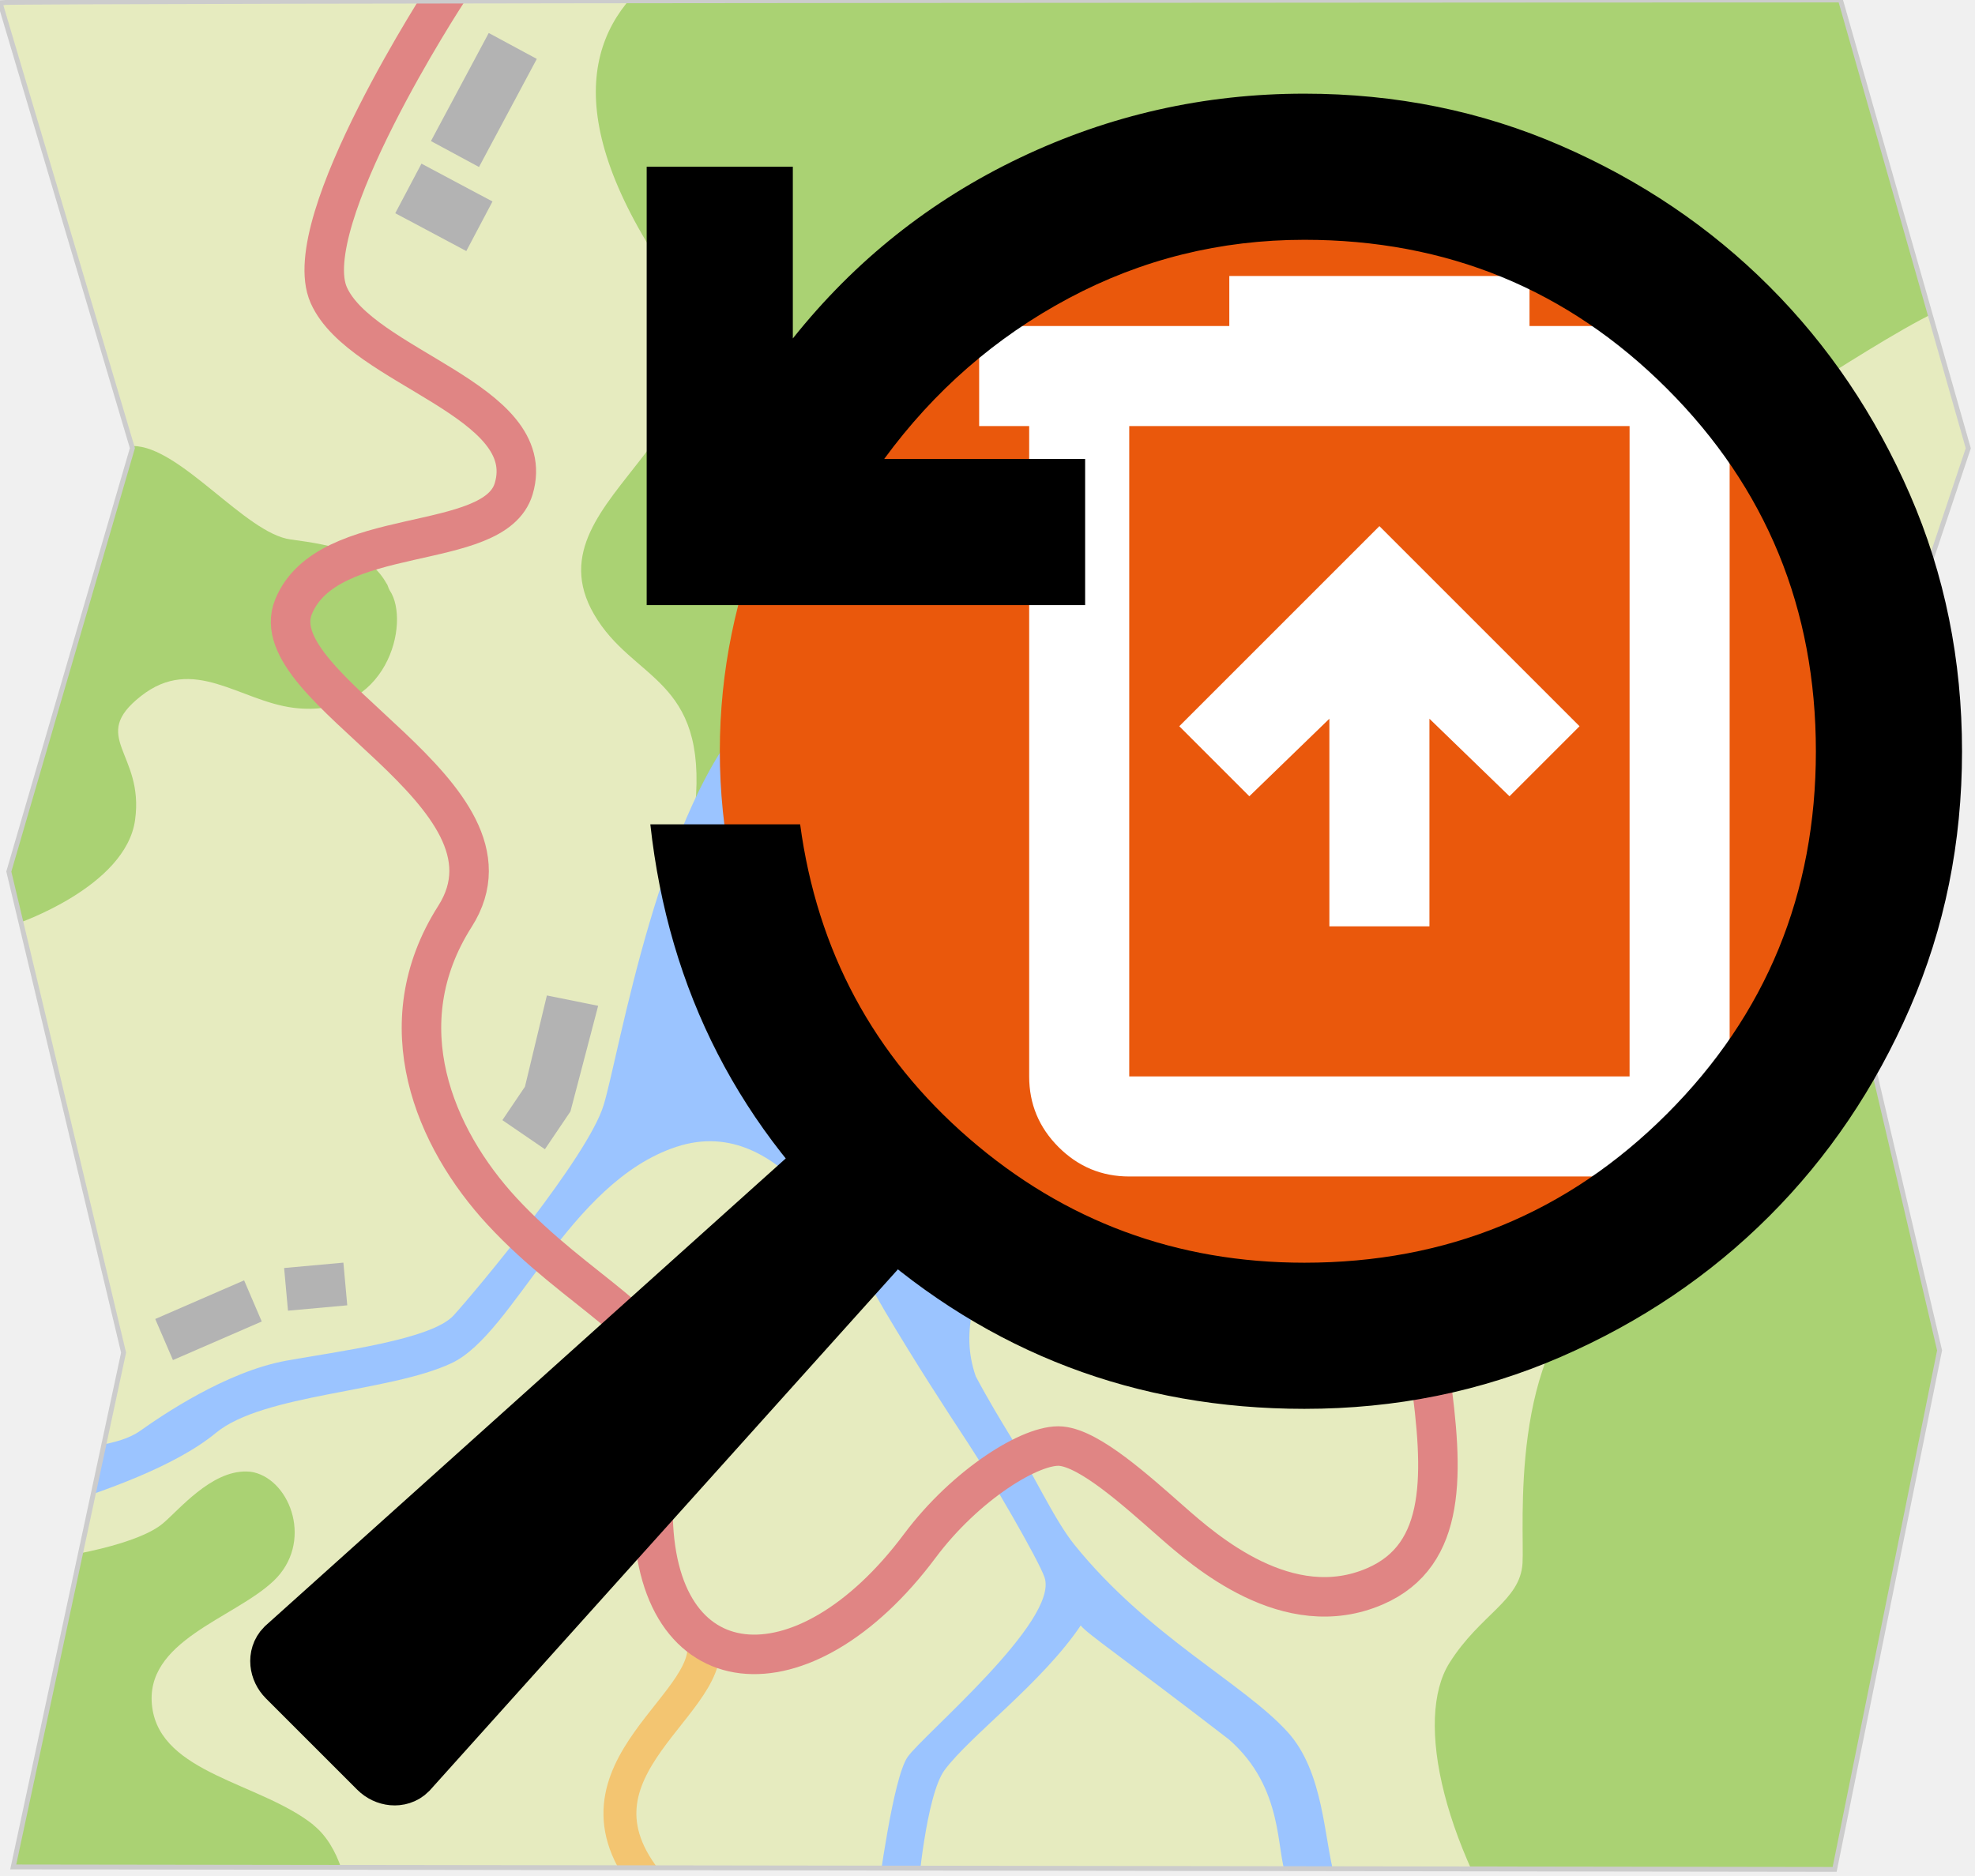
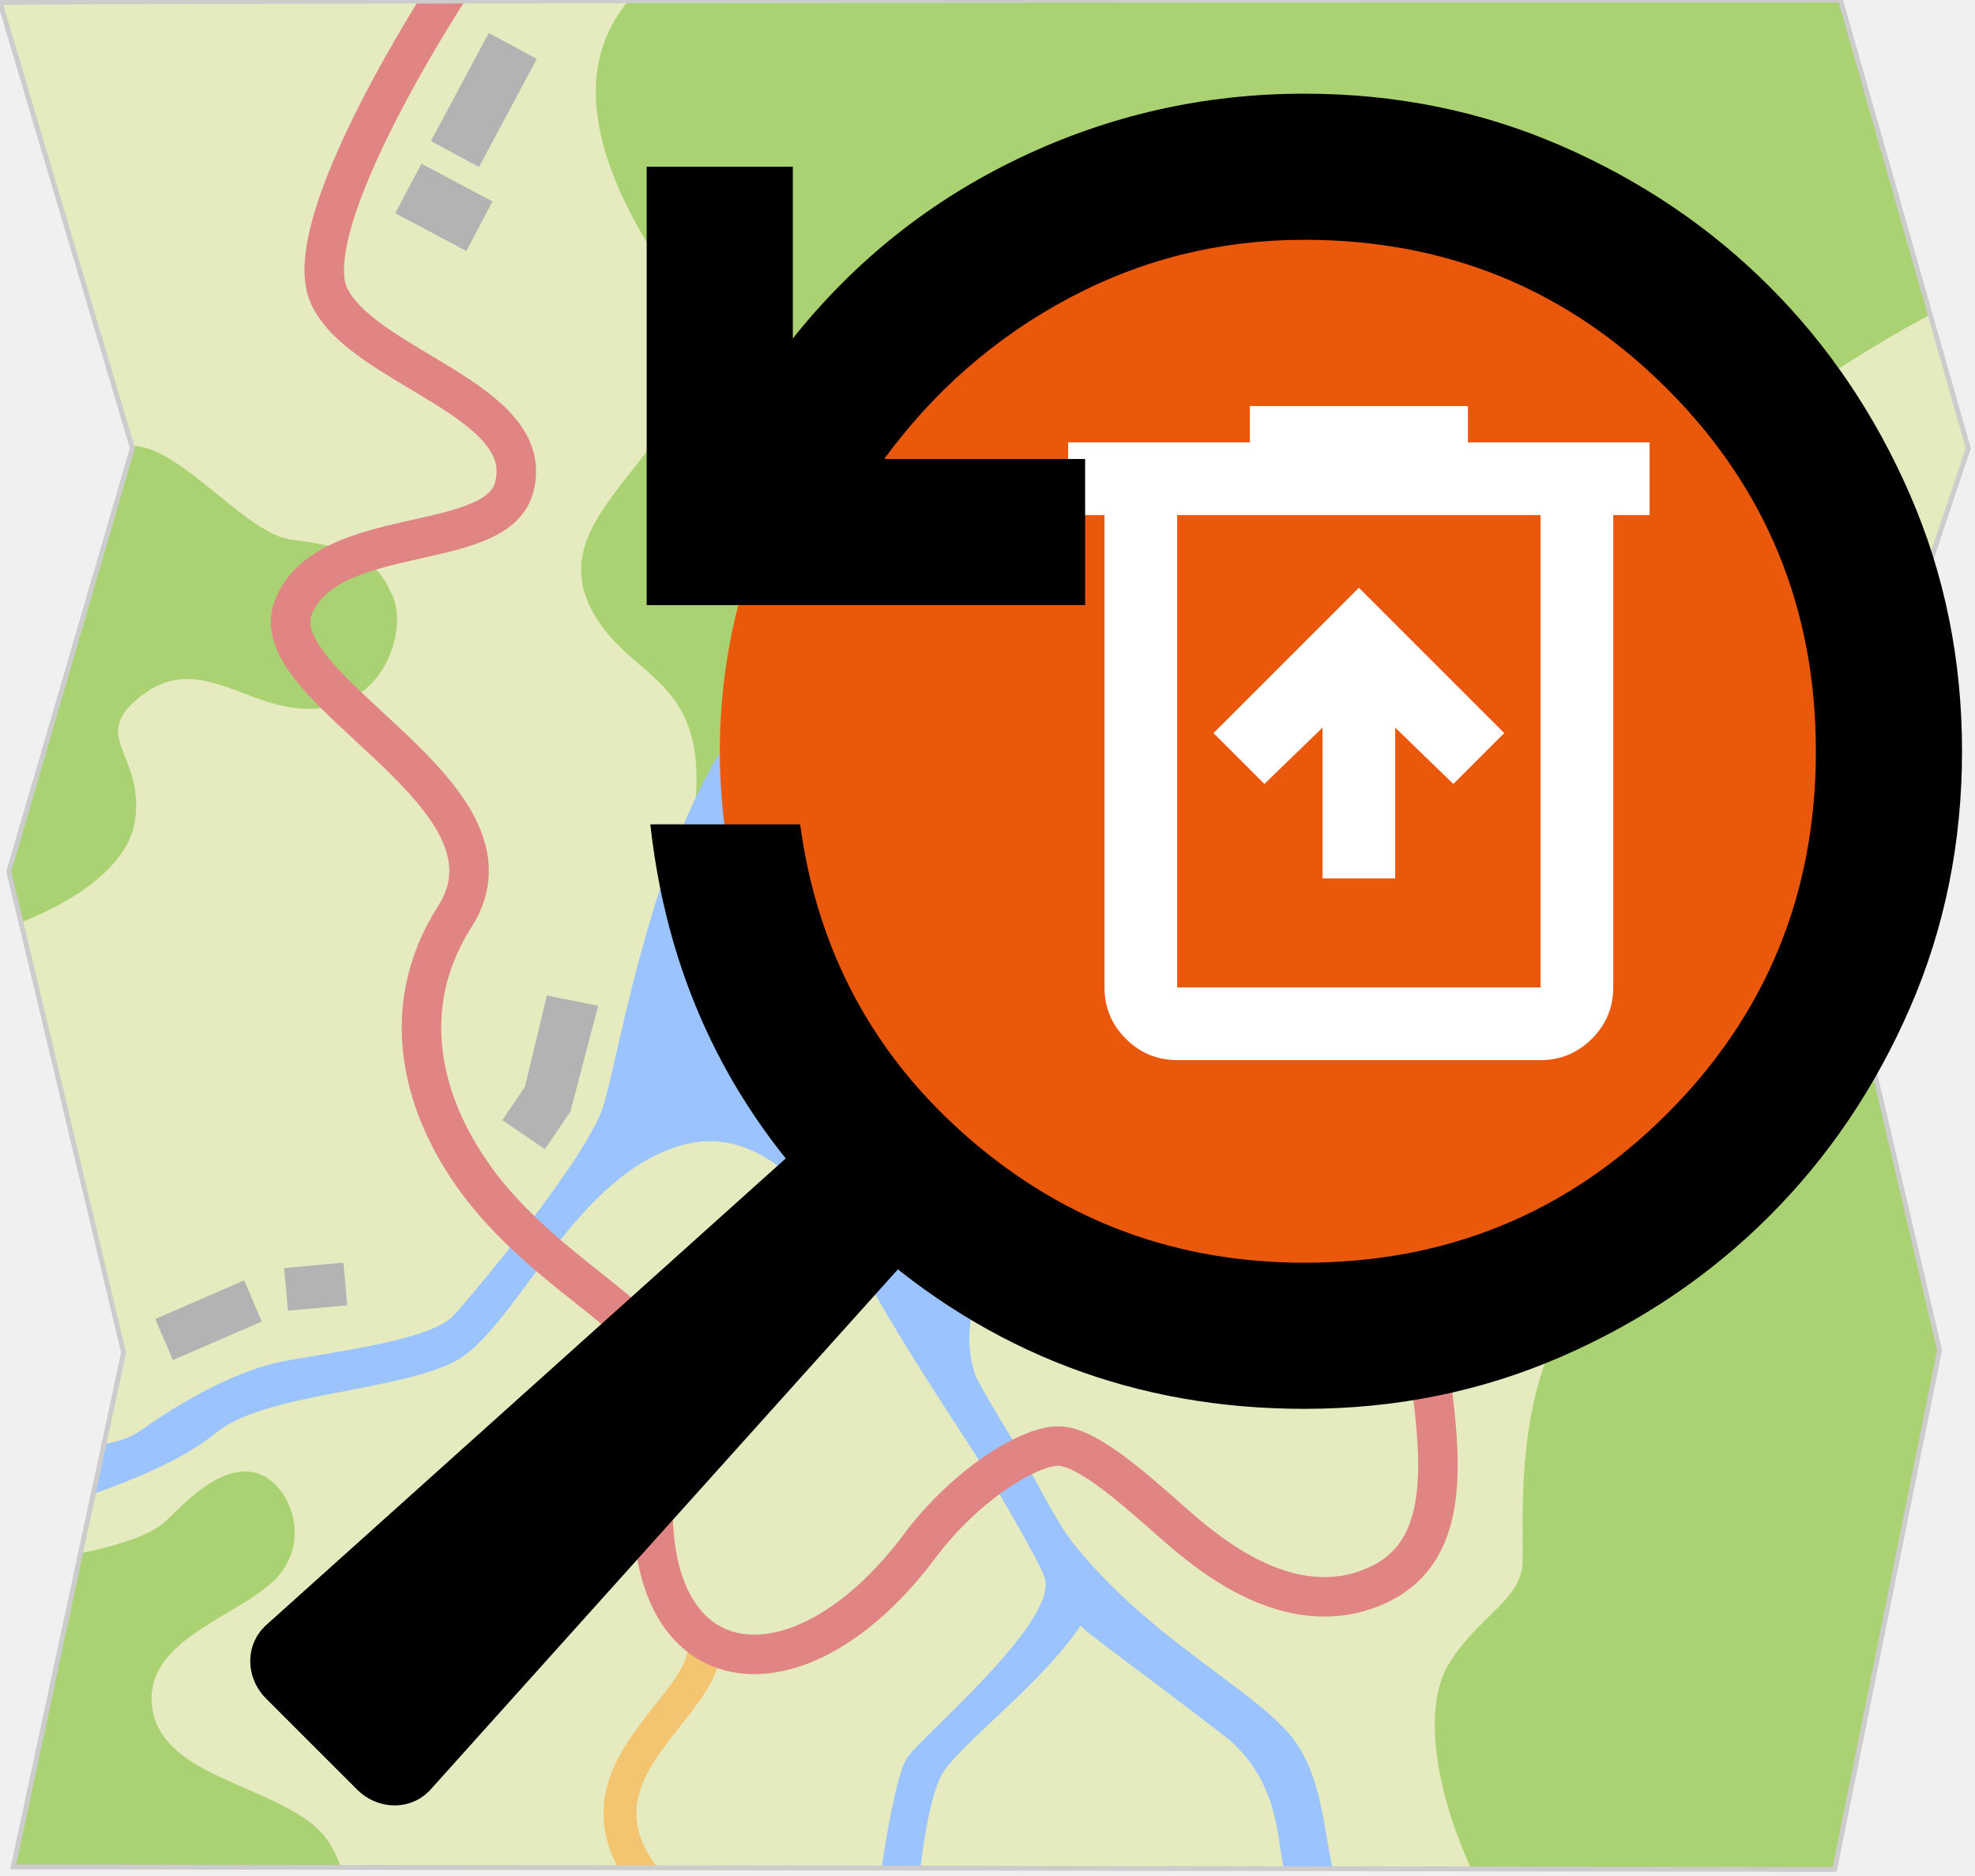
<svg xmlns="http://www.w3.org/2000/svg" id="svg15" viewBox="0 0 300 285">
  <defs>
    <clipPath id="clippath">
      <path d="m0 .39 20.11 67.69-18.77 64.33 17.43 73.08-16.76 78.13 276.67.38 15.94-78.85-17.09-73.01 21.45-64.04L279.57 0S1 .07 0 .4Z" class="cls-2" />
    </clipPath>
    <clipPath id="clippath-1">
      <path d="m0 .39 20.11 67.69-18.77 64.33 17.43 73.08-16.76 78.13 276.67.38 15.94-78.85-17.09-73.01s1.01-10.16 7.71-28.01l13.74-36.04L279.57 0S1 .07 0 .4Z" class="cls-2" />
    </clipPath>
    <clipPath id="clippath-2">
      <circle cx="198.89" cy="114.13" r="88.71" class="cls-2" />
    </clipPath>
    <style>
      .cls-1{fill:#b3b3b3}.cls-1,.cls-2,.cls-4,.cls-5,.cls-7{stroke-width:0}.cls-2{fill:none}.cls-4{fill:#9bc4ff}.cls-5{fill:#e6ebbf}.cls-7{fill:#aad273}
    </style>
  </defs>
  <g id="Farbe">
    <path id="Karte_grün" d="m0 .39 20.11 67.69-18.77 64.33 17.43 73.08-16.76 78.13 276.67.38 15.94-78.85-17.09-73.01 21.45-64.04L279.57 0S1 .07 0 .4Z" class="cls-5" />
    <g style="clip-path:url(#clippath)">
      <g id="g6">
        <path id="path3" d="M47.59 277.22c-8.04-6.4-23.13-7.75-24.47-17.85s12.4-13.47 18.44-19.2 2.68-15.16-3.02-16.5c-.36-.08-.72-.12-1.09-.12-5.4-.13-10.28 5.86-12.7 7.88-3.42 2.88-13.07 5.23-26.01 6.43l-16.52 54.87 71.06 9.77s2.35-18.86-5.7-25.26Z" class="cls-7" />
        <path id="path4" d="M58.76 88.73c-2.61-4.76-7.79-5.87-14.63-6.78S27.34 67.76 20.21 67.76c-12.96 0-23.48 53.45-23.48 53.45l5.78 19.14s16.6-5.58 18.01-15.79c1.42-10.21-7.11-12.54.9-18.82 7.99-6.28 14.95.75 23.18 1.79 14.27 1.79 17.82-13.05 14.61-17.82-.2-.31-.27-.69-.44-1.01h-.01Z" class="cls-7" />
        <path id="path5" d="M299.81-14.7c-25.47-2.61-153.18-1.17-163.82-.11-11.89 1.2-67.77 5.97-35.66 54.95C117.21 65.9 79.52 74.79 90.22 93.3c5.91 10.22 17.24 9.55 15.38 29.21 4.12 17.12 75.98-12.02 84.71-11.29l29.13-31.95 20.51 3.58 21.4-31.36 6.34 11.34c1.85.12 29.93-19.96 32.1-16.72.01.03.03.04.04.07v-60.89h-.01Z" class="cls-7" />
        <path id="path6" d="M303.31 71.37c-4.14 9.39-12.86 22.11-14.59 29.15l.04 4.94c3.42 25.39-7.29 49.02-26.13 69.01 0 0-21.79 19.82-19.27 20.07-14.27 10.75-11.77 37.56-12.09 42.93-.34 5.73-6.41 7.71-11.1 15.16-5.35 8.51-1.13 28.33 13.29 48.54l70.15-1.2s-.47-135.72-.31-228.59h.01Z" class="cls-7" />
        <path id="Wasser" d="M201.78 81.96c-18.44-2.99-63.6 1.79-87.21 25.64-14.39 14.54-20.47 52.44-22.89 60.32-2.41 7.88-19.41 28.21-22.77 31.91s-17.67 5.48-25.41 6.88c-9.16 1.67-18.85 8.28-22.22 10.67-3.37 2.38-8.62 2.09-11.97 3.91-.07.24-.44 6.78-.62 7.5 6.68-2.16 17.79-5.89 24.11-11.11 7.19-5.94 26.29-6.13 35.81-10.6 9.51-4.49 17.72-27.47 34.15-32.86 16.42-5.39 26.6 16.45 31.67 24.99 4.68 7.89 9.12 14.71 12.59 19.99 3.55 5.39 10.73 17.77 11.64 20.42 2.28 6.61-18.6 24.07-20.81 27.32-2.21 3.25-4.29 19.34-4.81 22.63l6.37-2.02s1.22-14.82 4.09-18.67c3.9-5.23 14.79-13.22 20.66-21.94.97 1.27 6.25 4.78 22.52 17.32 8.46 7.4 7.12 17.03 8.69 20.61l7.36.23c-1.64-5.82-1.62-15.88-7.13-21.96-6.7-7.41-21.18-14.55-32.41-28.48-3.08-3.83-6.3-10.93-10.12-17.14-.78-1.28-2.96-4.85-4.85-8.42-5-14.28 10.82-25.93 9.93-42.06-.88-16.06-4.56-33.44 8.85-36.13s21.89 12.66 35.3 17.04 28.83-21.22 26.48-36.37c-1.61-10.41-8.58-26.66-27.02-29.64h.01Z" class="cls-4" />
      </g>
    </g>
    <g style="clip-path:url(#clippath-1)">
      <g id="g10">
        <path id="path7" d="M106.61 248.48c3.46 10.08-22.7 20.14-7.84 37.91" style="stroke:#f3c571;stroke-width:5px;fill:none" />
        <path id="AZ" d="M67.93-1.2s-22.9 35.01-17.99 46.04 32.1 15.96 28.09 29.41c-2.95 9.87-28.24 5.24-33.44 17.92-5.2 12.68 36.4 28.38 24.52 47.04-10.5 16.48-3.08 33.73 7.13 44.79 11.6 12.54 24.78 17.51 25.63 27.28-2.12 4.84-2.37 11.19-2.68 18.06 0 27.33 22.83 29.21 40.52 5.52 6.97-9.34 17.04-15.57 21.47-15.16 4.42.42 11.37 6.72 16.72 11.42 5.05 4.45 17.72 15.61 30.98 9.86 22-9.55-2.44-50.02 8.17-77.8 13.68-35.83 48.75-38.23 65.39-60.32" style="stroke-width:6px;stroke:#e08584;stroke-linecap:round;stroke-linejoin:round;fill:none" />
      </g>
    </g>
    <g id="houses">
      <path id="rect10" d="m37.08 194.51 2.68 6.25-13.49 5.86-2.69-6.24 13.5-5.87z" class="cls-1" />
      <path id="rect12" d="M43.42 192.22h9.04v6.51h-9.04z" class="cls-1" transform="rotate(-5.18 47.874 195.332)" />
      <path id="polygon13" d="m79.74 165.09 3.33-13.86 7.79 1.57-4.21 16.05-3.88 5.74-6.46-4.42 3.43-5.08z" class="cls-1" />
      <path id="rect11" d="m60.04 32.39 3.98-7.53 10.79 5.75-3.98 7.53-10.79-5.75z" class="cls-1" />
      <path id="rect13" d="m74.24 5.01 7.3 3.94-8.78 16.42-7.3-3.94 8.78-16.42z" class="cls-1" />
    </g>
    <path id="path14" d="m0 .39 20.11 67.69-18.77 64.33 17.43 73.08-16.76 78.13 276.67.38 15.94-78.85-17.09-73.01 21.45-64.04L279.57 0S1 .07 0 .4Z" style="stroke:#ccc;stroke-width:.74px;fill:none" />
  </g>
  <g style="clip-path:url(#clippath-2)">
    <g id="g13">
      <path id="green" d="M324.19-70.49c2.18-5.24-203.75-3.1-219.24-1.55-15.5 1.55-88.32 7.74-46.48 71.28 22 33.4-27.11 44.93-13.17 68.95 7.7 13.27 22.47 12.39 20.04 37.88 5.55 22.94 11.41 38.43 32 68.82 13.49 19.91 37.41 36.48 80.64 37.08 18.24.26 53.43-13.8 66.92-12.46-18.59 13.95-15.35 48.72-15.75 55.68-.43 7.42-8.36 9.99-14.46 19.65-6.98 11.03-1.47 36.73 17.33 62.94l91.42-1.55s-1.41-401.49.78-406.73h-.03Z" class="cls-5" />
      <path id="yellow" d="M266.62 176.96c-45.04 45.04-118.06 45.04-163.1 0-20.78-20.78-29.73-47.73-33.57-74.7-3.27-22.93 73.76-6.29 81.56-11.02 5.23-3.17 56.32 5.95 58.44.32 7.94-21.09 26.03-15.04 37.54-22.06 9.88-6.01 16.63-24.19 37.54-22.65 2.39.17 30.54-44.09 33.36-39.88 3.27 4.87 4.53 14.95 6.98 20.15 4.56 9.7-23.4 43.84-21.69 54.23 5.82 35.42-9.73 68.28-37.06 95.59h.01Z" style="fill:#ffffc8;stroke-width:0" />
      <g id="street">
        <g id="use269-2">
          <path id="AZ-2" d="M16.26-54.4S-13.59-8.98-7.19 5.33c6.4 14.32 41.84 20.7 36.61 38.13-3.84 12.81-36.8 6.8-43.57 23.24-6.77 16.44 47.45 36.8 31.96 61.01-13.68 21.37-4.02 43.76 9.3 58.1 15.11 16.26 32.3 22.71 33.4 35.38-2.77 6.28-3.1 14.53-3.48 23.44 0 35.44 29.76 37.88 52.79 7.16 9.09-12.11 22.2-20.19 27.97-19.66 5.77.52 14.81 8.71 21.79 14.81 6.59 5.77 23.09 20.26 40.39 12.78 28.67-12.39-3.17-64.86 10.63-100.91 17.82-46.48 63.53-49.58 85.21-78.25" style="stroke:#e08584;stroke-linecap:round;stroke-linejoin:round;stroke-width:10.48px;fill:none" />
        </g>
      </g>
      <path id="water" d="M190.68 53.48c-24.02-3.87-82.9 2.33-113.67 33.25-18.75 18.84-26.69 68.02-29.82 78.25s-25.3 36.59-29.66 41.4-23.02 7.11-33.1 8.94c-11.94 2.16-24.57 10.75-28.95 13.84-4.4 3.09-11.24 2.72-15.6 5.08-.08.32-.58 8.79-.79 9.73 8.7-2.81 23.19-7.63 31.41-14.41 9.37-7.71 34.27-7.94 46.67-13.75 12.39-5.81 23.1-35.62 44.52-42.61 21.4-6.99 34.68 21.33 41.28 32.42 6.1 10.24 11.88 19.09 16.41 25.93 4.62 6.99 13.98 23.04 15.17 26.49 2.97 8.58-24.23 31.22-27.11 35.44-2.88 4.22-5.59 25.08-6.26 29.35l8.31-2.63s1.59-19.22 5.32-24.21c5.09-6.79 19.27-17.14 26.92-28.47 1.26 1.64 8.13 6.2 29.35 22.47 11.02 9.58 9.29 22.08 11.32 26.73l9.58.3c-2.14-7.54-2.12-20.6-9.29-28.49-8.74-9.61-27.61-18.87-42.24-36.93-4.02-4.96-8.21-14.17-13.19-22.22-1.02-1.65-3.87-6.29-6.33-10.91-6.52-18.52 13.37-33.6 12.94-54.54-.36-17.38 3.19-36.75 17.12-40.43 17.23-4.56 22.96 9.97 40.43 15.66s37.57-27.53 34.52-47.18c-2.1-13.51-11.18-34.57-35.2-38.45l-.04-.05Z" class="cls-4" />
    </g>
  </g>
  <g id="Grenzabgleich">
    <circle id="Lupe_Glas_dunkel" cx="198.13" cy="114.13" r="88.79" style="fill:#ea580c;stroke-width:0" />
-     <g transform="translate(198.13 114.13) scale(0.19) translate(-420 460)">
+     <g transform="translate(198.13 114.13) scale(0.138) translate(-420 460)">
      <path fill="#fff" d="M440-320h80v-166l64 62 56-56-160-160-160 160 56 56 64-62v166ZM280-120q-33 0-56.5-23.5T200-200v-520h-40v-80h200v-40h240v40h200v80h-40v520q0 33-23.5 56.5T680-120H280Zm400-600H280v520h400v-520Zm-400 0v520-520Z" />
    </g>
  </g>
  <g id="Lupe">
    <path id="path15" d="m58.16 267.96-13.84-13.84c-.91-.91-1.04-2.27-.28-3.04l84.46-75.87c.75-.75 2.13-.63 3.04.28l5.26 5.26c.91.91 1.04 2.27.28 3.04l-75.87 84.46c-.75.75-2.13.63-3.04-.28Z" style="fill:#000;stroke-width:11.07px;stroke-miterlimit:13.45;stroke:#000" />
    <g transform="translate(198.13 114.13) scale(0.2775) translate(-480 480)">
      <path fill="#000" d="M480-120q-138 0-240.5-91.5T122-440h82q14 104 92.5 172T480-200q117 0 198.5-81.5T760-480q0-117-81.5-198.5T480-760q-69 0-129 32t-101 88h110v80H120v-240h80v94q51-64 124.5-99T480-840q75 0 140.5 28.5t114 77q48.5 48.5 77 114T840-480q0 75-28.5 140.5t-77 114q-48.5 48.5-114 77T480-120Z" />
    </g>
  </g>
</svg>
